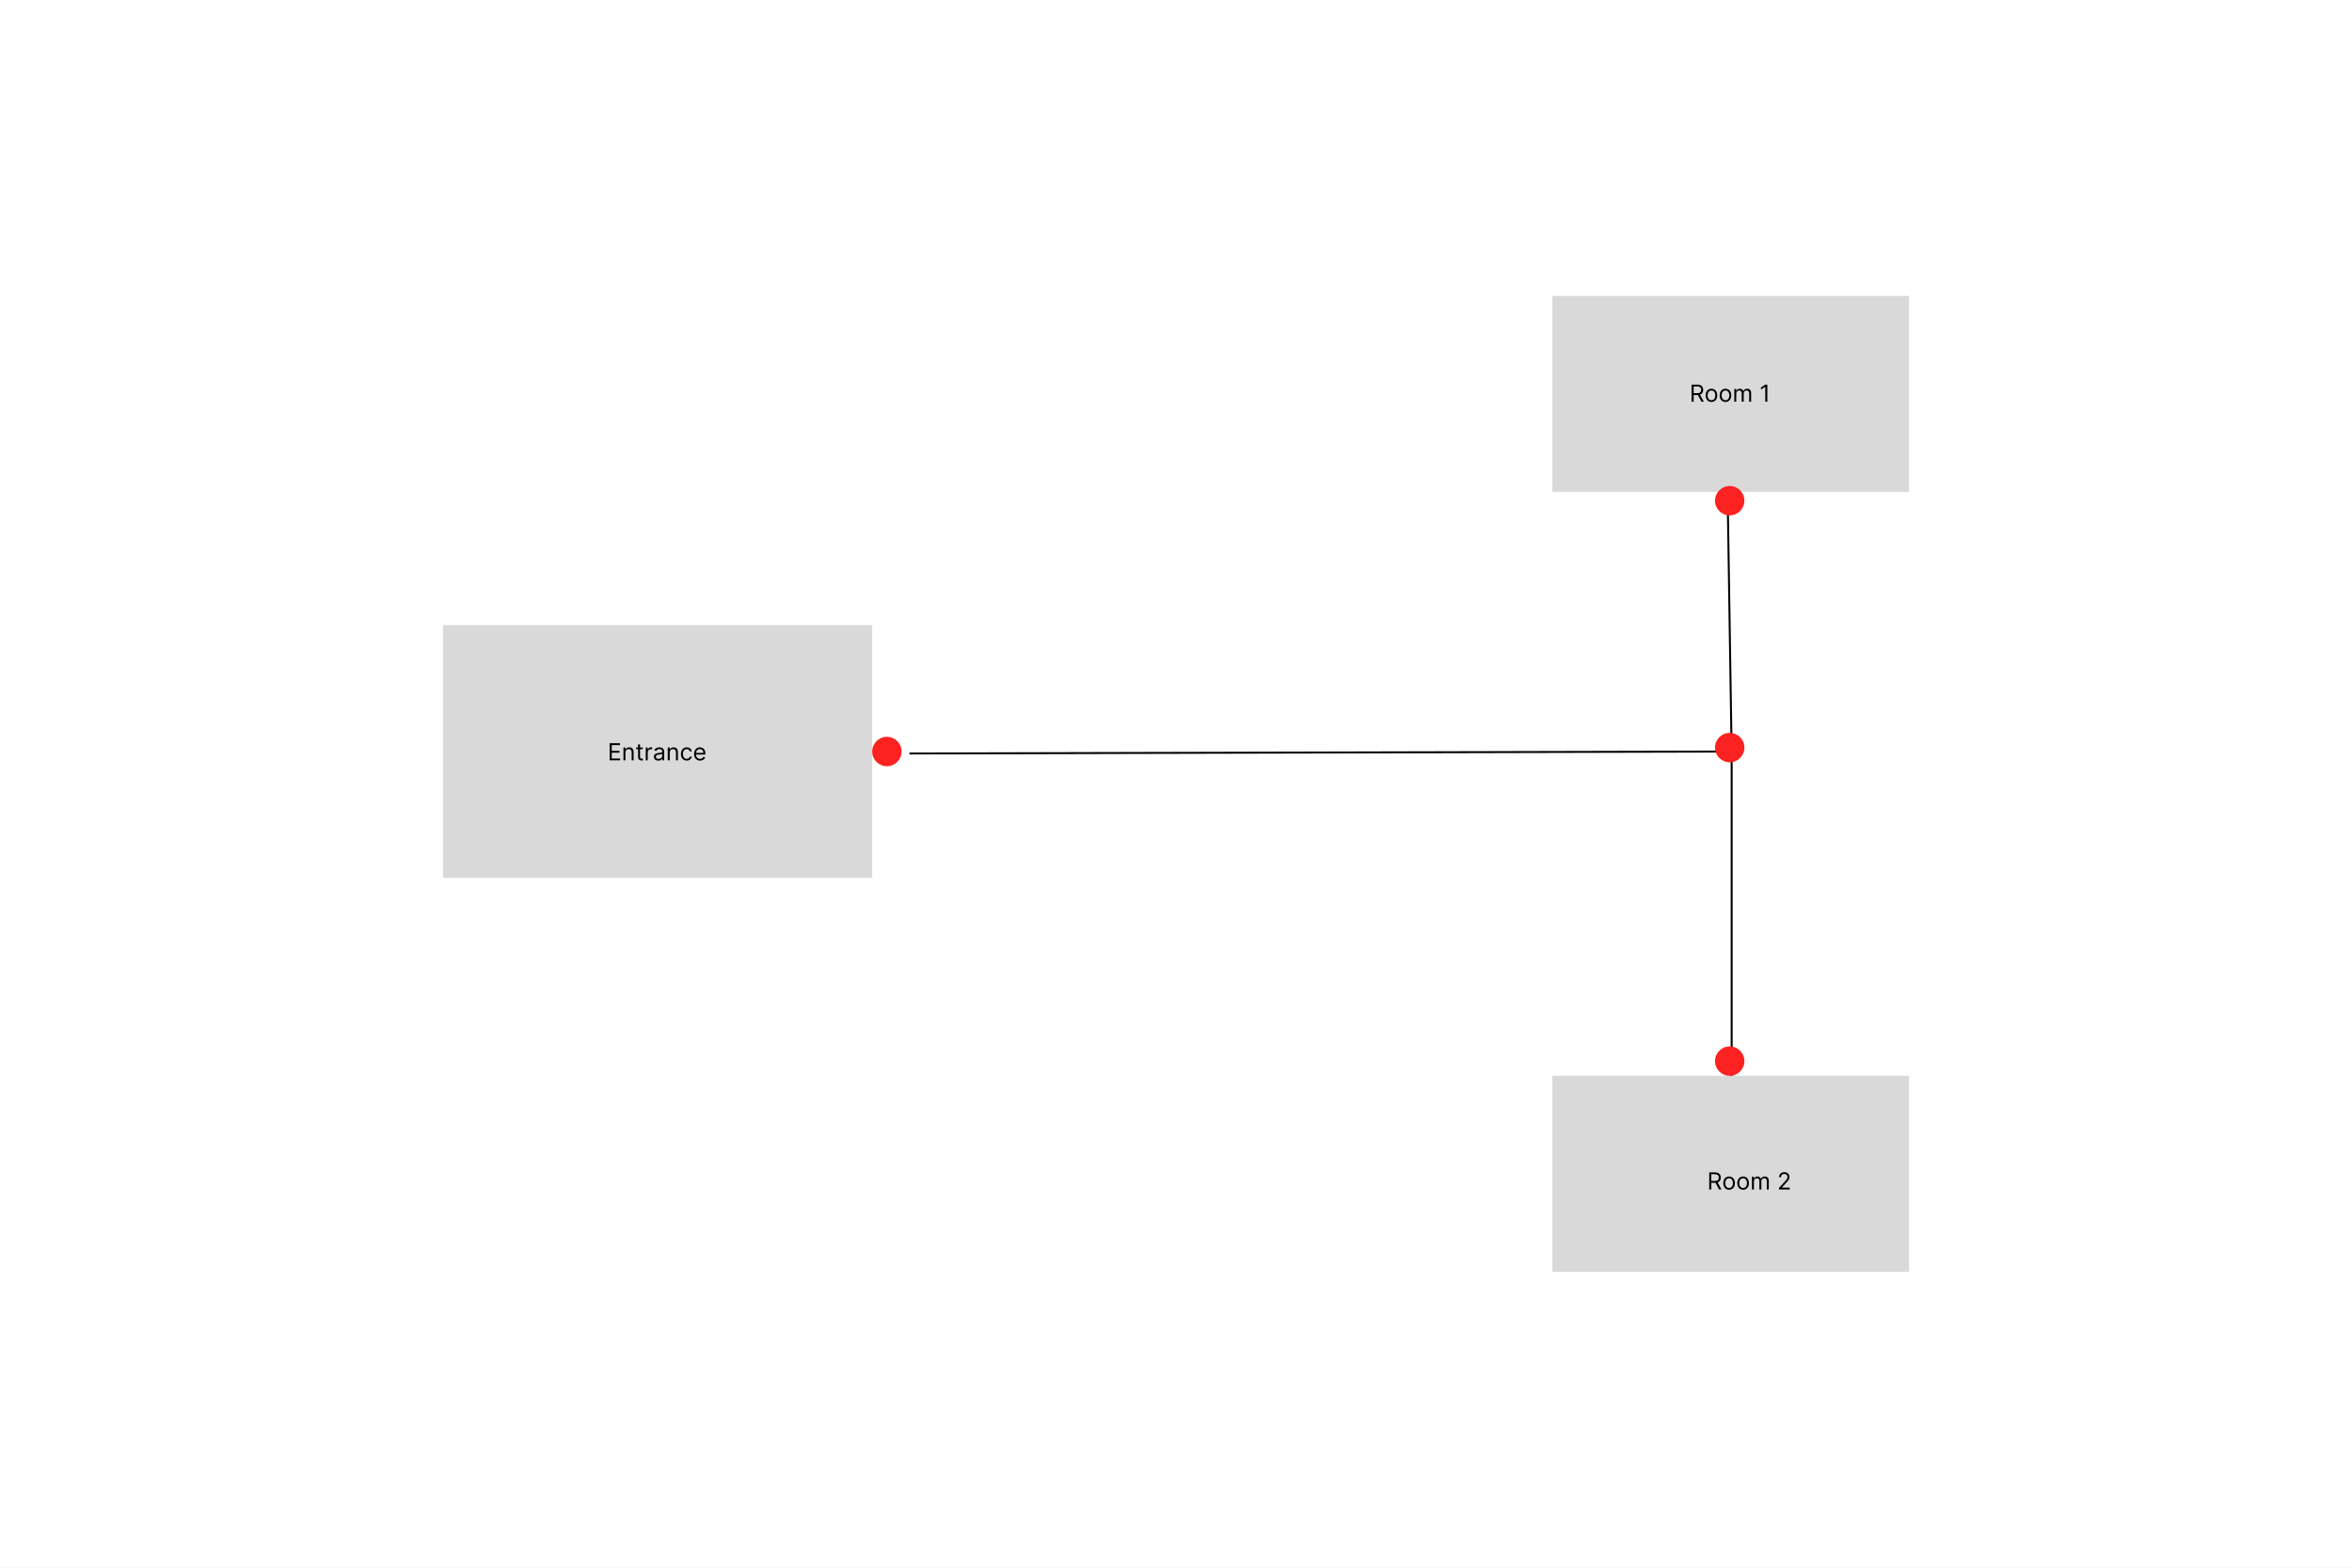
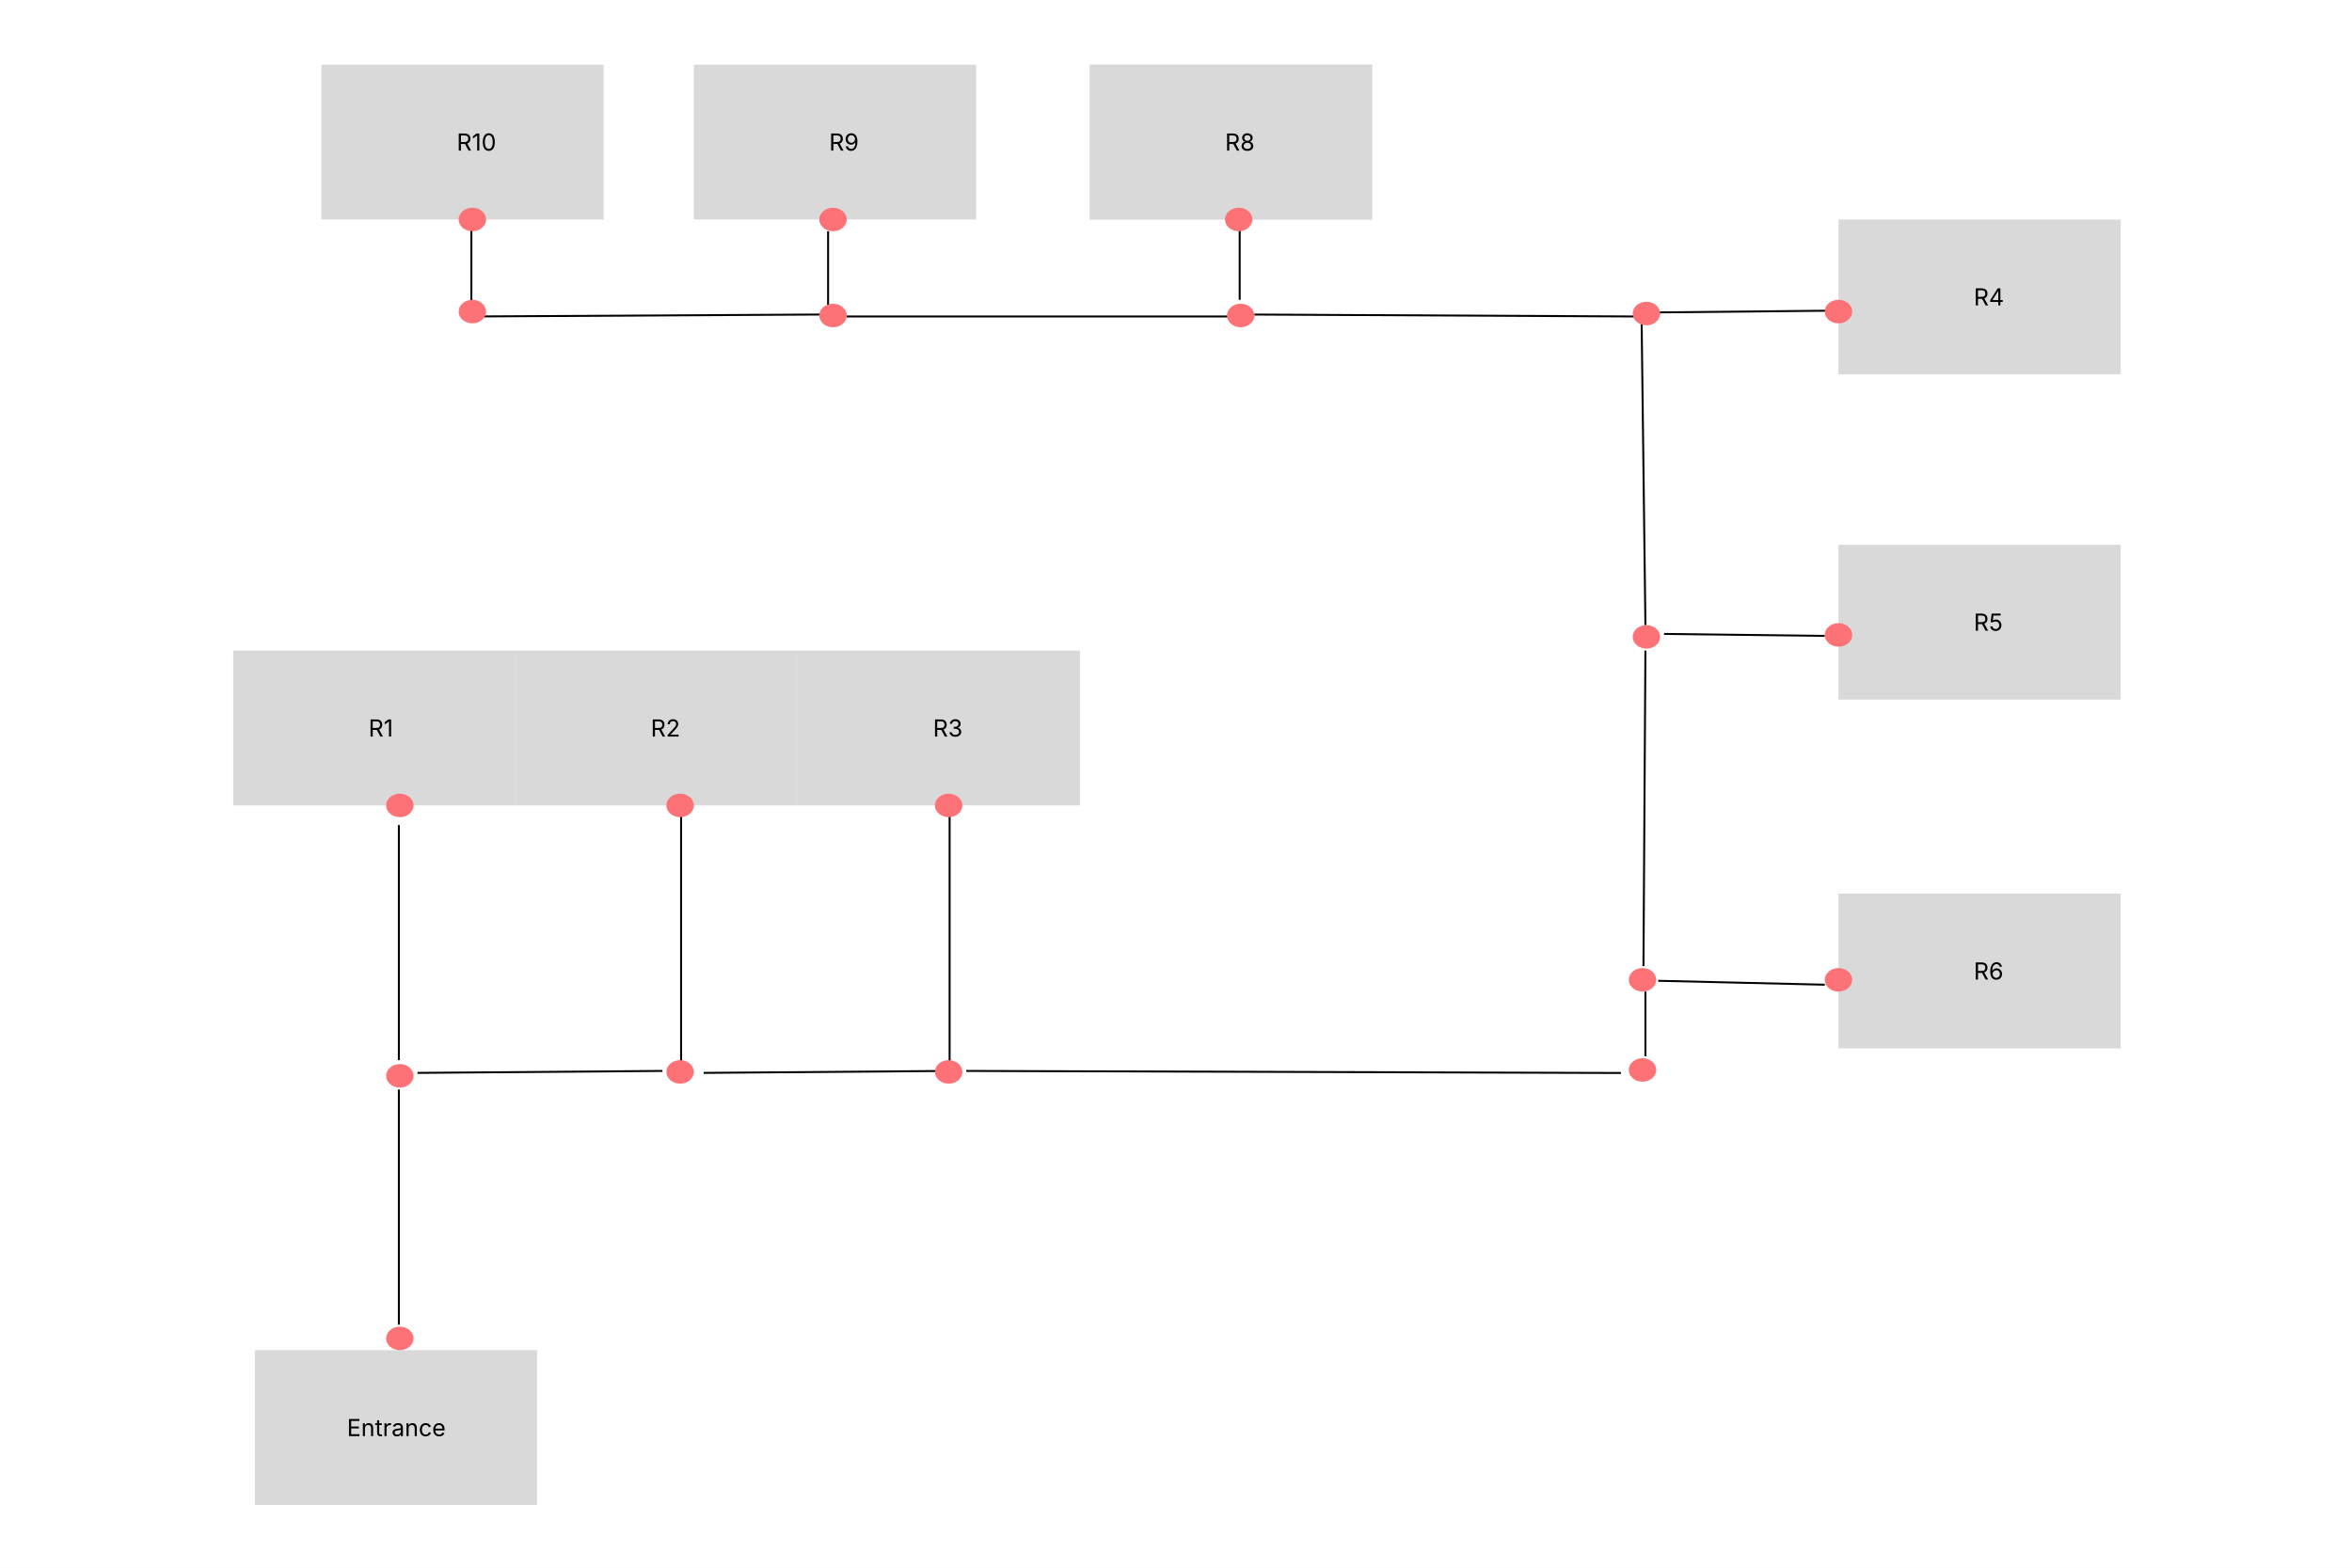
<svg xmlns="http://www.w3.org/2000/svg" width="1200" height="800" viewBox="0 0 1200 800" fill="none">
-   <g id="Ground Floor">
+   <g id="GROUND">
    <rect width="1200" height="800" fill="white" />
-     <g id="Spaces">
+     <g id="Space">
+       <g id="R1">
+         <rect id="Room1" x="119" y="332" width="144" height="79" fill="#D9D9D9" />
+         <text id="R1_2" fill="black" style="white-space: pre" xml:space="preserve" font-family="Inter" font-size="12" letter-spacing="0em">
+           <tspan x="188" y="375.864">R1</tspan>
+         </text>
+       </g>
      <g id="E1">
-         <rect id="Entrance" x="226" y="319" width="219" height="129" fill="#D9D9D9" />
-         <path id="Entrance_2" d="M311.057 388V379.273H316.324V380.21H312.114V383.159H316.051V384.097H312.114V387.062H316.392V388H311.057ZM319.098 384.062V388H318.092V381.455H319.064V382.477H319.149C319.303 382.145 319.536 381.878 319.848 381.676C320.161 381.472 320.564 381.369 321.058 381.369C321.501 381.369 321.889 381.46 322.222 381.642C322.554 381.821 322.813 382.094 322.997 382.46C323.182 382.824 323.274 383.284 323.274 383.841V388H322.268V383.909C322.268 383.395 322.135 382.994 321.868 382.707C321.601 382.418 321.234 382.273 320.768 382.273C320.447 382.273 320.161 382.342 319.908 382.482C319.658 382.621 319.46 382.824 319.315 383.091C319.17 383.358 319.098 383.682 319.098 384.062ZM327.958 381.455V382.307H324.566V381.455H327.958ZM325.555 379.886H326.561V386.125C326.561 386.409 326.602 386.622 326.684 386.764C326.77 386.903 326.877 386.997 327.008 387.045C327.142 387.091 327.282 387.114 327.43 387.114C327.541 387.114 327.632 387.108 327.703 387.097C327.774 387.082 327.831 387.071 327.873 387.062L328.078 387.966C328.01 387.991 327.914 388.017 327.792 388.043C327.67 388.071 327.515 388.085 327.328 388.085C327.044 388.085 326.765 388.024 326.493 387.902C326.223 387.78 325.998 387.594 325.819 387.344C325.643 387.094 325.555 386.778 325.555 386.398V379.886ZM329.471 388V381.455H330.443V382.443H330.511C330.63 382.119 330.846 381.857 331.159 381.655C331.471 381.453 331.824 381.352 332.216 381.352C332.289 381.352 332.382 381.354 332.493 381.357C332.603 381.359 332.687 381.364 332.744 381.369V382.392C332.71 382.384 332.632 382.371 332.51 382.354C332.39 382.334 332.264 382.324 332.13 382.324C331.812 382.324 331.528 382.391 331.278 382.524C331.031 382.655 330.835 382.837 330.69 383.07C330.548 383.3 330.477 383.562 330.477 383.858V388H329.471ZM335.862 388.153C335.447 388.153 335.071 388.075 334.733 387.919C334.395 387.76 334.126 387.531 333.928 387.233C333.729 386.932 333.629 386.568 333.629 386.142C333.629 385.767 333.703 385.463 333.851 385.23C333.999 384.994 334.196 384.81 334.443 384.676C334.69 384.543 334.963 384.443 335.261 384.378C335.563 384.31 335.865 384.256 336.169 384.216C336.567 384.165 336.889 384.126 337.136 384.101C337.386 384.072 337.568 384.026 337.682 383.96C337.798 383.895 337.857 383.781 337.857 383.619V383.585C337.857 383.165 337.741 382.838 337.511 382.605C337.284 382.372 336.939 382.256 336.476 382.256C335.996 382.256 335.619 382.361 335.347 382.571C335.074 382.781 334.882 383.006 334.771 383.244L333.817 382.903C333.987 382.506 334.214 382.196 334.499 381.974C334.786 381.75 335.098 381.594 335.436 381.506C335.777 381.415 336.112 381.369 336.442 381.369C336.652 381.369 336.893 381.395 337.166 381.446C337.442 381.494 337.707 381.595 337.963 381.749C338.222 381.902 338.436 382.134 338.607 382.443C338.777 382.753 338.862 383.168 338.862 383.688V388H337.857V387.114H337.805C337.737 387.256 337.624 387.408 337.464 387.57C337.305 387.732 337.094 387.869 336.83 387.983C336.565 388.097 336.243 388.153 335.862 388.153ZM336.016 387.25C336.413 387.25 336.749 387.172 337.021 387.016C337.297 386.859 337.504 386.658 337.643 386.411C337.786 386.163 337.857 385.903 337.857 385.631V384.71C337.814 384.761 337.72 384.808 337.575 384.851C337.433 384.891 337.268 384.926 337.081 384.957C336.896 384.986 336.716 385.011 336.54 385.034C336.366 385.054 336.226 385.071 336.118 385.085C335.857 385.119 335.612 385.175 335.385 385.251C335.161 385.325 334.979 385.437 334.839 385.588C334.703 385.736 334.635 385.937 334.635 386.193C334.635 386.543 334.764 386.807 335.023 386.986C335.284 387.162 335.615 387.25 336.016 387.25ZM341.703 384.062V388H340.698V381.455H341.669V382.477H341.755C341.908 382.145 342.141 381.878 342.453 381.676C342.766 381.472 343.169 381.369 343.664 381.369C344.107 381.369 344.495 381.46 344.827 381.642C345.159 381.821 345.418 382.094 345.603 382.46C345.787 382.824 345.88 383.284 345.88 383.841V388H344.874V383.909C344.874 383.395 344.74 382.994 344.473 382.707C344.206 382.418 343.84 382.273 343.374 382.273C343.053 382.273 342.766 382.342 342.513 382.482C342.263 382.621 342.066 382.824 341.921 383.091C341.776 383.358 341.703 383.682 341.703 384.062ZM350.376 388.136C349.763 388.136 349.234 387.991 348.791 387.702C348.348 387.412 348.007 387.013 347.768 386.504C347.53 385.996 347.411 385.415 347.411 384.761C347.411 384.097 347.533 383.51 347.777 383.001C348.024 382.49 348.368 382.091 348.808 381.804C349.251 381.514 349.768 381.369 350.359 381.369C350.82 381.369 351.234 381.455 351.604 381.625C351.973 381.795 352.276 382.034 352.511 382.341C352.747 382.648 352.893 383.006 352.95 383.415H351.945C351.868 383.116 351.697 382.852 351.433 382.622C351.172 382.389 350.82 382.273 350.376 382.273C349.984 382.273 349.641 382.375 349.345 382.58C349.053 382.781 348.824 383.067 348.659 383.436C348.497 383.803 348.416 384.233 348.416 384.727C348.416 385.233 348.496 385.673 348.655 386.048C348.817 386.423 349.044 386.714 349.337 386.922C349.632 387.129 349.979 387.233 350.376 387.233C350.638 387.233 350.875 387.188 351.088 387.097C351.301 387.006 351.482 386.875 351.629 386.705C351.777 386.534 351.882 386.33 351.945 386.091H352.95C352.893 386.477 352.753 386.825 352.528 387.135C352.307 387.442 352.013 387.686 351.646 387.868C351.283 388.047 350.859 388.136 350.376 388.136ZM357.165 388.136C356.534 388.136 355.99 387.997 355.533 387.719C355.078 387.438 354.727 387.045 354.48 386.543C354.236 386.037 354.114 385.449 354.114 384.778C354.114 384.108 354.236 383.517 354.48 383.006C354.727 382.491 355.071 382.091 355.511 381.804C355.955 381.514 356.472 381.369 357.062 381.369C357.403 381.369 357.74 381.426 358.072 381.54C358.405 381.653 358.707 381.838 358.98 382.094C359.253 382.347 359.47 382.682 359.632 383.099C359.794 383.517 359.875 384.031 359.875 384.642V385.068H354.83V384.199H358.852C358.852 383.83 358.778 383.5 358.631 383.21C358.486 382.92 358.278 382.692 358.009 382.524C357.741 382.357 357.426 382.273 357.062 382.273C356.662 382.273 356.315 382.372 356.023 382.571C355.733 382.767 355.51 383.023 355.354 383.338C355.197 383.653 355.119 383.991 355.119 384.352V384.932C355.119 385.426 355.205 385.845 355.375 386.189C355.548 386.53 355.788 386.79 356.095 386.969C356.402 387.145 356.759 387.233 357.165 387.233C357.429 387.233 357.668 387.196 357.881 387.122C358.097 387.045 358.283 386.932 358.439 386.781C358.595 386.628 358.716 386.437 358.801 386.21L359.773 386.483C359.67 386.812 359.499 387.102 359.257 387.352C359.016 387.599 358.717 387.793 358.362 387.932C358.007 388.068 357.608 388.136 357.165 388.136Z" fill="black" />
-       </g>
-       <g id="R1">
-         <rect id="Room 1" x="792" y="151" width="182" height="100" fill="#D9D9D9" />
-         <path id="Room 1_2" d="M863.057 205V196.273H866.006C866.688 196.273 867.247 196.389 867.685 196.622C868.122 196.852 868.446 197.169 868.656 197.572C868.866 197.976 868.972 198.435 868.972 198.949C868.972 199.463 868.866 199.919 868.656 200.317C868.446 200.714 868.124 201.027 867.689 201.254C867.254 201.479 866.699 201.591 866.023 201.591H863.636V200.636H865.989C866.455 200.636 866.83 200.568 867.114 200.432C867.401 200.295 867.608 200.102 867.736 199.852C867.866 199.599 867.932 199.298 867.932 198.949C867.932 198.599 867.866 198.294 867.736 198.033C867.605 197.771 867.396 197.57 867.109 197.428C866.822 197.283 866.443 197.21 865.972 197.21H864.114V205H863.057ZM867.165 201.08L869.312 205H868.085L865.972 201.08H867.165ZM873.185 205.136C872.594 205.136 872.076 204.996 871.63 204.714C871.186 204.433 870.84 204.04 870.59 203.534C870.343 203.028 870.219 202.437 870.219 201.761C870.219 201.08 870.343 200.484 870.59 199.976C870.84 199.467 871.186 199.072 871.63 198.791C872.076 198.51 872.594 198.369 873.185 198.369C873.776 198.369 874.293 198.51 874.736 198.791C875.182 199.072 875.529 199.467 875.776 199.976C876.026 200.484 876.151 201.08 876.151 201.761C876.151 202.437 876.026 203.028 875.776 203.534C875.529 204.04 875.182 204.433 874.736 204.714C874.293 204.996 873.776 205.136 873.185 205.136ZM873.185 204.233C873.634 204.233 874.003 204.118 874.293 203.888C874.583 203.658 874.797 203.355 874.936 202.98C875.076 202.605 875.145 202.199 875.145 201.761C875.145 201.324 875.076 200.916 874.936 200.538C874.797 200.161 874.583 199.855 874.293 199.622C874.003 199.389 873.634 199.273 873.185 199.273C872.736 199.273 872.367 199.389 872.077 199.622C871.787 199.855 871.573 200.161 871.434 200.538C871.294 200.916 871.225 201.324 871.225 201.761C871.225 202.199 871.294 202.605 871.434 202.98C871.573 203.355 871.787 203.658 872.077 203.888C872.367 204.118 872.736 204.233 873.185 204.233ZM880.345 205.136C879.754 205.136 879.236 204.996 878.79 204.714C878.347 204.433 878 204.04 877.75 203.534C877.503 203.028 877.379 202.437 877.379 201.761C877.379 201.08 877.503 200.484 877.75 199.976C878 199.467 878.347 199.072 878.79 198.791C879.236 198.51 879.754 198.369 880.345 198.369C880.936 198.369 881.453 198.51 881.896 198.791C882.342 199.072 882.689 199.467 882.936 199.976C883.186 200.484 883.311 201.08 883.311 201.761C883.311 202.437 883.186 203.028 882.936 203.534C882.689 204.04 882.342 204.433 881.896 204.714C881.453 204.996 880.936 205.136 880.345 205.136ZM880.345 204.233C880.794 204.233 881.163 204.118 881.453 203.888C881.743 203.658 881.957 203.355 882.097 202.98C882.236 202.605 882.305 202.199 882.305 201.761C882.305 201.324 882.236 200.916 882.097 200.538C881.957 200.161 881.743 199.855 881.453 199.622C881.163 199.389 880.794 199.273 880.345 199.273C879.896 199.273 879.527 199.389 879.237 199.622C878.947 199.855 878.733 200.161 878.594 200.538C878.455 200.916 878.385 201.324 878.385 201.761C878.385 202.199 878.455 202.605 878.594 202.98C878.733 203.355 878.947 203.658 879.237 203.888C879.527 204.118 879.896 204.233 880.345 204.233ZM884.846 205V198.455H885.818V199.477H885.903C886.039 199.128 886.26 198.857 886.564 198.663C886.868 198.467 887.233 198.369 887.659 198.369C888.091 198.369 888.45 198.467 888.737 198.663C889.027 198.857 889.252 199.128 889.414 199.477H889.483C889.65 199.139 889.902 198.871 890.237 198.672C890.572 198.47 890.974 198.369 891.443 198.369C892.028 198.369 892.507 198.553 892.879 198.919C893.251 199.283 893.437 199.849 893.437 200.619V205H892.431V200.619C892.431 200.136 892.299 199.791 892.035 199.584C891.771 199.376 891.46 199.273 891.102 199.273C890.642 199.273 890.285 199.412 890.032 199.69C889.779 199.966 889.653 200.315 889.653 200.739V205H888.63V200.517C888.63 200.145 888.51 199.845 888.268 199.618C888.027 199.388 887.716 199.273 887.335 199.273C887.074 199.273 886.829 199.342 886.602 199.482C886.377 199.621 886.196 199.814 886.056 200.061C885.92 200.305 885.852 200.588 885.852 200.909V205H884.846ZM901.702 196.273V205H900.645V197.381H900.594L898.463 198.795V197.722L900.645 196.273H901.702Z" fill="black" />
+         <rect id="Entrance" x="130" y="689" width="144" height="79" fill="#D9D9D9" />
+         <text id="E1_2" fill="black" style="white-space: pre" xml:space="preserve" font-family="Inter" font-size="12" letter-spacing="0em">
+           <tspan x="177" y="732.864">Entrance</tspan>
+         </text>
      </g>
      <g id="R2">
-         <rect id="Room 2" x="792" y="549" width="182" height="100" fill="#D9D9D9" />
-         <path id="Room 2_2" d="M872.057 607V598.273H875.006C875.688 598.273 876.247 598.389 876.685 598.622C877.122 598.852 877.446 599.169 877.656 599.572C877.866 599.976 877.972 600.435 877.972 600.949C877.972 601.463 877.866 601.919 877.656 602.317C877.446 602.714 877.124 603.027 876.689 603.254C876.254 603.479 875.699 603.591 875.023 603.591H872.636V602.636H874.989C875.455 602.636 875.83 602.568 876.114 602.432C876.401 602.295 876.608 602.102 876.736 601.852C876.866 601.599 876.932 601.298 876.932 600.949C876.932 600.599 876.866 600.294 876.736 600.033C876.605 599.771 876.396 599.57 876.109 599.428C875.822 599.283 875.443 599.21 874.972 599.21H873.114V607H872.057ZM876.165 603.08L878.312 607H877.085L874.972 603.08H876.165ZM882.185 607.136C881.594 607.136 881.076 606.996 880.63 606.714C880.186 606.433 879.84 606.04 879.59 605.534C879.343 605.028 879.219 604.437 879.219 603.761C879.219 603.08 879.343 602.484 879.59 601.976C879.84 601.467 880.186 601.072 880.63 600.791C881.076 600.51 881.594 600.369 882.185 600.369C882.776 600.369 883.293 600.51 883.736 600.791C884.182 601.072 884.529 601.467 884.776 601.976C885.026 602.484 885.151 603.08 885.151 603.761C885.151 604.437 885.026 605.028 884.776 605.534C884.529 606.04 884.182 606.433 883.736 606.714C883.293 606.996 882.776 607.136 882.185 607.136ZM882.185 606.233C882.634 606.233 883.003 606.118 883.293 605.888C883.583 605.658 883.797 605.355 883.936 604.98C884.076 604.605 884.145 604.199 884.145 603.761C884.145 603.324 884.076 602.916 883.936 602.538C883.797 602.161 883.583 601.855 883.293 601.622C883.003 601.389 882.634 601.273 882.185 601.273C881.736 601.273 881.367 601.389 881.077 601.622C880.787 601.855 880.573 602.161 880.434 602.538C880.294 602.916 880.225 603.324 880.225 603.761C880.225 604.199 880.294 604.605 880.434 604.98C880.573 605.355 880.787 605.658 881.077 605.888C881.367 606.118 881.736 606.233 882.185 606.233ZM889.345 607.136C888.754 607.136 888.236 606.996 887.79 606.714C887.347 606.433 887 606.04 886.75 605.534C886.503 605.028 886.379 604.437 886.379 603.761C886.379 603.08 886.503 602.484 886.75 601.976C887 601.467 887.347 601.072 887.79 600.791C888.236 600.51 888.754 600.369 889.345 600.369C889.936 600.369 890.453 600.51 890.896 600.791C891.342 601.072 891.689 601.467 891.936 601.976C892.186 602.484 892.311 603.08 892.311 603.761C892.311 604.437 892.186 605.028 891.936 605.534C891.689 606.04 891.342 606.433 890.896 606.714C890.453 606.996 889.936 607.136 889.345 607.136ZM889.345 606.233C889.794 606.233 890.163 606.118 890.453 605.888C890.743 605.658 890.957 605.355 891.097 604.98C891.236 604.605 891.305 604.199 891.305 603.761C891.305 603.324 891.236 602.916 891.097 602.538C890.957 602.161 890.743 601.855 890.453 601.622C890.163 601.389 889.794 601.273 889.345 601.273C888.896 601.273 888.527 601.389 888.237 601.622C887.947 601.855 887.733 602.161 887.594 602.538C887.455 602.916 887.385 603.324 887.385 603.761C887.385 604.199 887.455 604.605 887.594 604.98C887.733 605.355 887.947 605.658 888.237 605.888C888.527 606.118 888.896 606.233 889.345 606.233ZM893.846 607V600.455H894.818V601.477H894.903C895.039 601.128 895.26 600.857 895.564 600.663C895.868 600.467 896.233 600.369 896.659 600.369C897.091 600.369 897.45 600.467 897.737 600.663C898.027 600.857 898.252 601.128 898.414 601.477H898.483C898.65 601.139 898.902 600.871 899.237 600.672C899.572 600.47 899.974 600.369 900.443 600.369C901.028 600.369 901.507 600.553 901.879 600.919C902.251 601.283 902.437 601.849 902.437 602.619V607H901.431V602.619C901.431 602.136 901.299 601.791 901.035 601.584C900.771 601.376 900.46 601.273 900.102 601.273C899.642 601.273 899.285 601.412 899.032 601.69C898.779 601.966 898.653 602.315 898.653 602.739V607H897.63V602.517C897.63 602.145 897.51 601.845 897.268 601.618C897.027 601.388 896.716 601.273 896.335 601.273C896.074 601.273 895.829 601.342 895.602 601.482C895.377 601.621 895.196 601.814 895.056 602.061C894.92 602.305 894.852 602.588 894.852 602.909V607H893.846ZM907.634 607V606.233L910.515 603.08C910.853 602.71 911.131 602.389 911.35 602.116C911.569 601.841 911.73 601.582 911.836 601.341C911.944 601.097 911.998 600.841 911.998 600.574C911.998 600.267 911.924 600.001 911.776 599.777C911.631 599.553 911.432 599.379 911.179 599.257C910.926 599.135 910.642 599.074 910.327 599.074C909.992 599.074 909.699 599.143 909.449 599.283C909.202 599.419 909.01 599.611 908.874 599.858C908.74 600.105 908.674 600.395 908.674 600.727H907.668C907.668 600.216 907.786 599.767 908.022 599.381C908.257 598.994 908.578 598.693 908.985 598.477C909.394 598.261 909.853 598.153 910.361 598.153C910.873 598.153 911.326 598.261 911.721 598.477C912.115 598.693 912.425 598.984 912.65 599.351C912.874 599.717 912.986 600.125 912.986 600.574C912.986 600.895 912.928 601.209 912.811 601.516C912.698 601.82 912.499 602.159 912.215 602.534C911.934 602.906 911.543 603.361 911.043 603.898L909.083 605.994V606.062H913.14V607H907.634Z" fill="black" />
+         <rect id="Room2" x="263" y="332" width="144" height="79" fill="#D9D9D9" />
+         <text id="R2_2" fill="black" style="white-space: pre" xml:space="preserve" font-family="Inter" font-size="12" letter-spacing="0em">
+           <tspan x="332" y="375.864">R2</tspan>
+         </text>
+       </g>
+       <g id="R3">
+         <rect id="Room3" x="407" y="332" width="144" height="79" fill="#D9D9D9" />
+         <text id="R2_3" fill="black" style="white-space: pre" xml:space="preserve" font-family="Inter" font-size="12" letter-spacing="0em">
+           <tspan x="476" y="375.864">R3</tspan>
+         </text>
+       </g>
+       <g id="R4">
+         <rect id="Room4" x="938" y="112" width="144" height="79" fill="#D9D9D9" />
+         <text id="R4_2" fill="black" style="white-space: pre" xml:space="preserve" font-family="Inter" font-size="12" letter-spacing="0em">
+           <tspan x="1007" y="155.864">R4</tspan>
+         </text>
+       </g>
+       <g id="R7">
+         <rect id="Room7" x="556" y="33" width="144" height="79" fill="#D9D9D9" />
+         <text id="R7_2" fill="black" style="white-space: pre" xml:space="preserve" font-family="Inter" font-size="12" letter-spacing="0em">
+           <tspan x="625" y="76.864">R4</tspan>
+         </text>
+       </g>
+       <g id="R8">
+         <rect id="Room8" x="556" y="33" width="144" height="79" fill="#D9D9D9" />
+         <text id="R8_2" fill="black" style="white-space: pre" xml:space="preserve" font-family="Inter" font-size="12" letter-spacing="0em">
+           <tspan x="625" y="76.864">R8</tspan>
+         </text>
+       </g>
+       <g id="R9">
+         <rect id="Room9" x="354" y="33" width="144" height="79" fill="#D9D9D9" />
+         <text id="R9_2" fill="black" style="white-space: pre" xml:space="preserve" font-family="Inter" font-size="12" letter-spacing="0em">
+           <tspan x="423" y="76.864">R9</tspan>
+         </text>
+       </g>
+       <g id="R10">
+         <rect id="Room10" x="164" y="33" width="144" height="79" fill="#D9D9D9" />
+         <text id="R10_2" fill="black" style="white-space: pre" xml:space="preserve" font-family="Inter" font-size="12" letter-spacing="0em">
+           <tspan x="233" y="76.864">R10</tspan>
+         </text>
+       </g>
+       <g id="R5">
+         <rect id="Room5" x="938" y="278" width="144" height="79" fill="#D9D9D9" />
+         <text id="R5_2" fill="black" style="white-space: pre" xml:space="preserve" font-family="Inter" font-size="12" letter-spacing="0em">
+           <tspan x="1007" y="321.864">R5</tspan>
+         </text>
+       </g>
+       <g id="R6">
+         <rect id="Room6" x="938" y="456" width="144" height="79" fill="#D9D9D9" />
+         <text id="R6_2" fill="black" style="white-space: pre" xml:space="preserve" font-family="Inter" font-size="12" letter-spacing="0em">
+           <tspan x="1007" y="499.864">R6</tspan>
+         </text>
      </g>
    </g>
    <g id="Walkable">
-       <line id="Line 1" x1="463.999" y1="384.5" x2="882.999" y2="383.5" stroke="black" />
-       <line id="Line 2" x1="881.5" y1="255.992" x2="883.5" y2="383.992" stroke="black" />
-       <line id="Line 3" x1="883.5" y1="382" x2="883.5" y2="549" stroke="black" />
+       <line id="Line 1" x1="203.5" y1="676" x2="203.5" y2="556" stroke="black" />
+       <line id="Line 7" x1="203.5" y1="541" x2="203.5" y2="421" stroke="black" />
+       <line id="Line 3" x1="347.5" y1="411" x2="347.5" y2="549" stroke="black" />
+       <line id="Line 4" x1="484.5" y1="409" x2="484.5" y2="547" stroke="black" />
+       <line id="Line 5" x1="839.5" y1="319.006" x2="837.5" y2="159.006" stroke="black" />
+       <line id="Line 11" x1="838.5" y1="492.997" x2="839.5" y2="331.997" stroke="black" />
+       <line id="Line 6" x1="837.995" y1="159.5" x2="937.995" y2="158.5" stroke="black" />
+       <line id="Line 8" x1="212.996" y1="547.5" x2="337.996" y2="546.5" stroke="black" />
+       <line id="Line 9" x1="358.996" y1="547.5" x2="483.996" y2="546.5" stroke="black" />
+       <line id="Line 10" x1="493.002" y1="546.5" x2="827.001" y2="547.55" stroke="black" />
+       <line id="Line 12" x1="849.006" y1="323.5" x2="931.006" y2="324.5" stroke="black" />
+       <line id="Line 15" x1="833.997" y1="161.5" x2="639.997" y2="160.515" stroke="black" />
+       <line id="Line 16" x1="632.5" y1="153" x2="632.5" y2="112" stroke="black" />
+       <line id="Line 18" x1="422.5" y1="156" x2="422.5" y2="118" stroke="black" />
+       <line id="Line 20" x1="240.5" y1="154" x2="240.5" y2="112" stroke="black" />
+       <line id="Line 17" x1="629" y1="161.5" x2="432" y2="161.5" stroke="black" />
+       <line id="Line 19" x1="419.003" y1="160.5" x2="241.003" y2="161.5" stroke="black" />
+       <line id="Line 21" x1="839.5" y1="539" x2="839.5" y2="506" stroke="black" />
+       <line id="Line 22" x1="846.012" y1="500.5" x2="931.012" y2="502.5" stroke="black" />
    </g>
    <g id="Intersection">
-       <circle id="Entrance_3" cx="452.5" cy="383.5" r="7.5" fill="#FD2222" />
-       <circle id="Ellipse 1" cx="882.5" cy="381.5" r="7.5" fill="#FD2222" />
-       <circle id="Room 2_3" cx="882.5" cy="541.5" r="7.5" fill="#FD2222" />
-       <circle id="Room 1_3" cx="882.5" cy="255.5" r="7.5" fill="#FD2222" />
+       <ellipse id="Ellipse 4" cx="347" cy="547" rx="7" ry="6" fill="#FC7276" />
+       <ellipse id="Room9_2" cx="425" cy="112" rx="7" ry="6" fill="#FC7276" />
+       <ellipse id="Room10_2" cx="241" cy="112" rx="7" ry="6" fill="#FC7276" />
+       <ellipse id="Room8_2" cx="632" cy="112" rx="7" ry="6" fill="#FC7276" />
+       <ellipse id="Room2_2" cx="347" cy="411" rx="7" ry="6" fill="#FC7276" />
+       <ellipse id="Room3_2" cx="484" cy="411" rx="7" ry="6" fill="#FC7276" />
+       <ellipse id="Ellipse 7" cx="484" cy="547" rx="7" ry="6" fill="#FC7276" />
+       <ellipse id="Ellipse 8" cx="838" cy="546" rx="7" ry="6" fill="#FC7276" />
+       <ellipse id="Ellipse 15" cx="838" cy="500" rx="7" ry="6" fill="#FC7276" />
+       <ellipse id="Ellipse 10" cx="840" cy="325" rx="7" ry="6" fill="#FC7276" />
+       <ellipse id="Room6_2" cx="938" cy="500" rx="7" ry="6" fill="#FC7276" />
+       <ellipse id="Room4_2" cx="938" cy="159" rx="7" ry="6" fill="#FC7276" />
+       <ellipse id="Ellipse 9" cx="840" cy="160" rx="7" ry="6" fill="#FC7276" />
+       <ellipse id="Ellipse 1" cx="204" cy="549" rx="7" ry="6" fill="#FC7276" />
+       <ellipse id="Room1_2" cx="204" cy="411" rx="7" ry="6" fill="#FC7276" />
+       <ellipse id="Entrance_2" cx="204" cy="683" rx="7" ry="6" fill="#FC7276" />
+       <ellipse id="Room5_2" cx="938" cy="324" rx="7" ry="6" fill="#FC7276" />
+       <ellipse id="Ellipse 12" cx="633" cy="161" rx="7" ry="6" fill="#FC7276" />
+       <ellipse id="Ellipse 13" cx="425" cy="161" rx="7" ry="6" fill="#FC7276" />
+       <ellipse id="Ellipse 14" cx="241" cy="159" rx="7" ry="6" fill="#FC7276" />
    </g>
  </g>
</svg>
